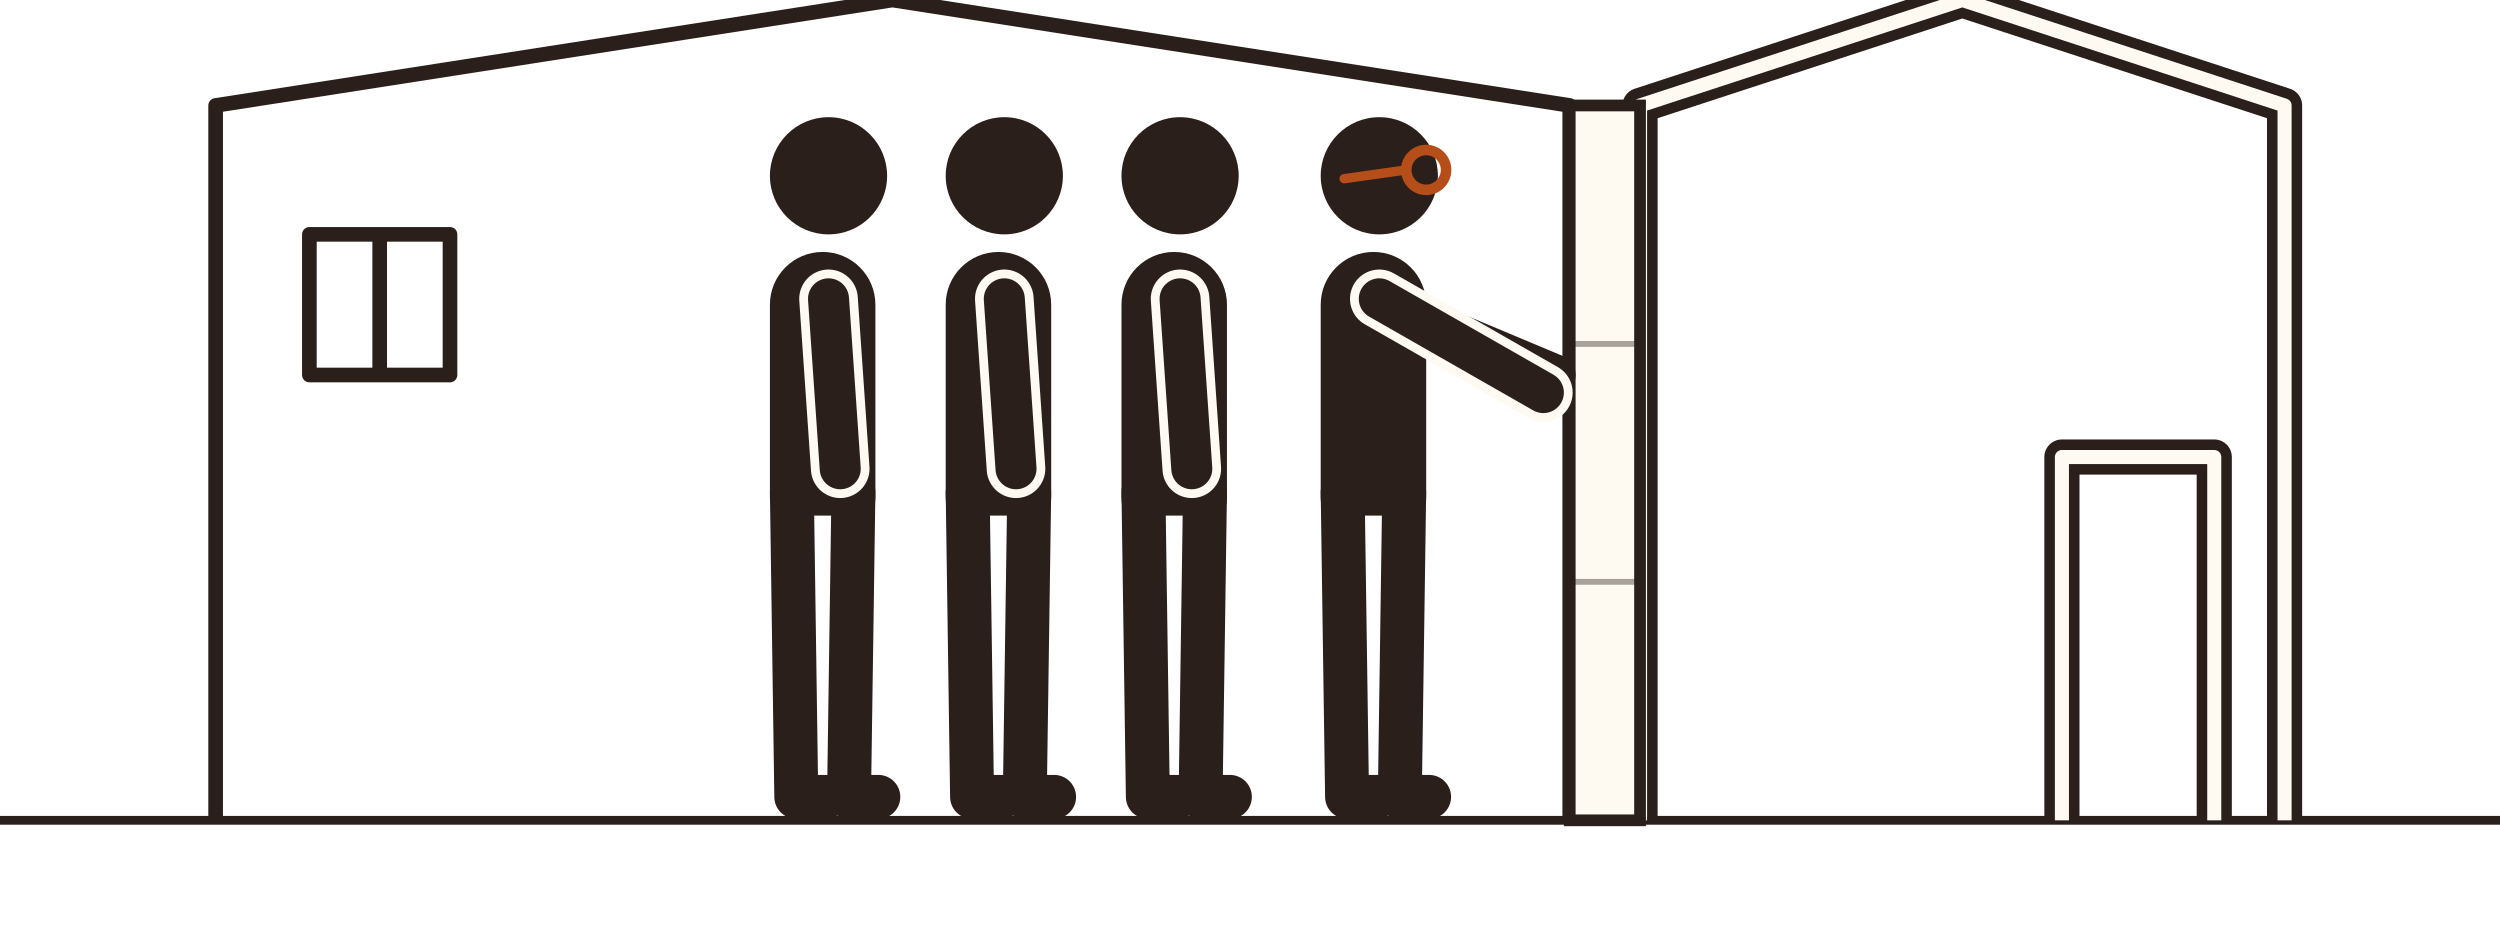
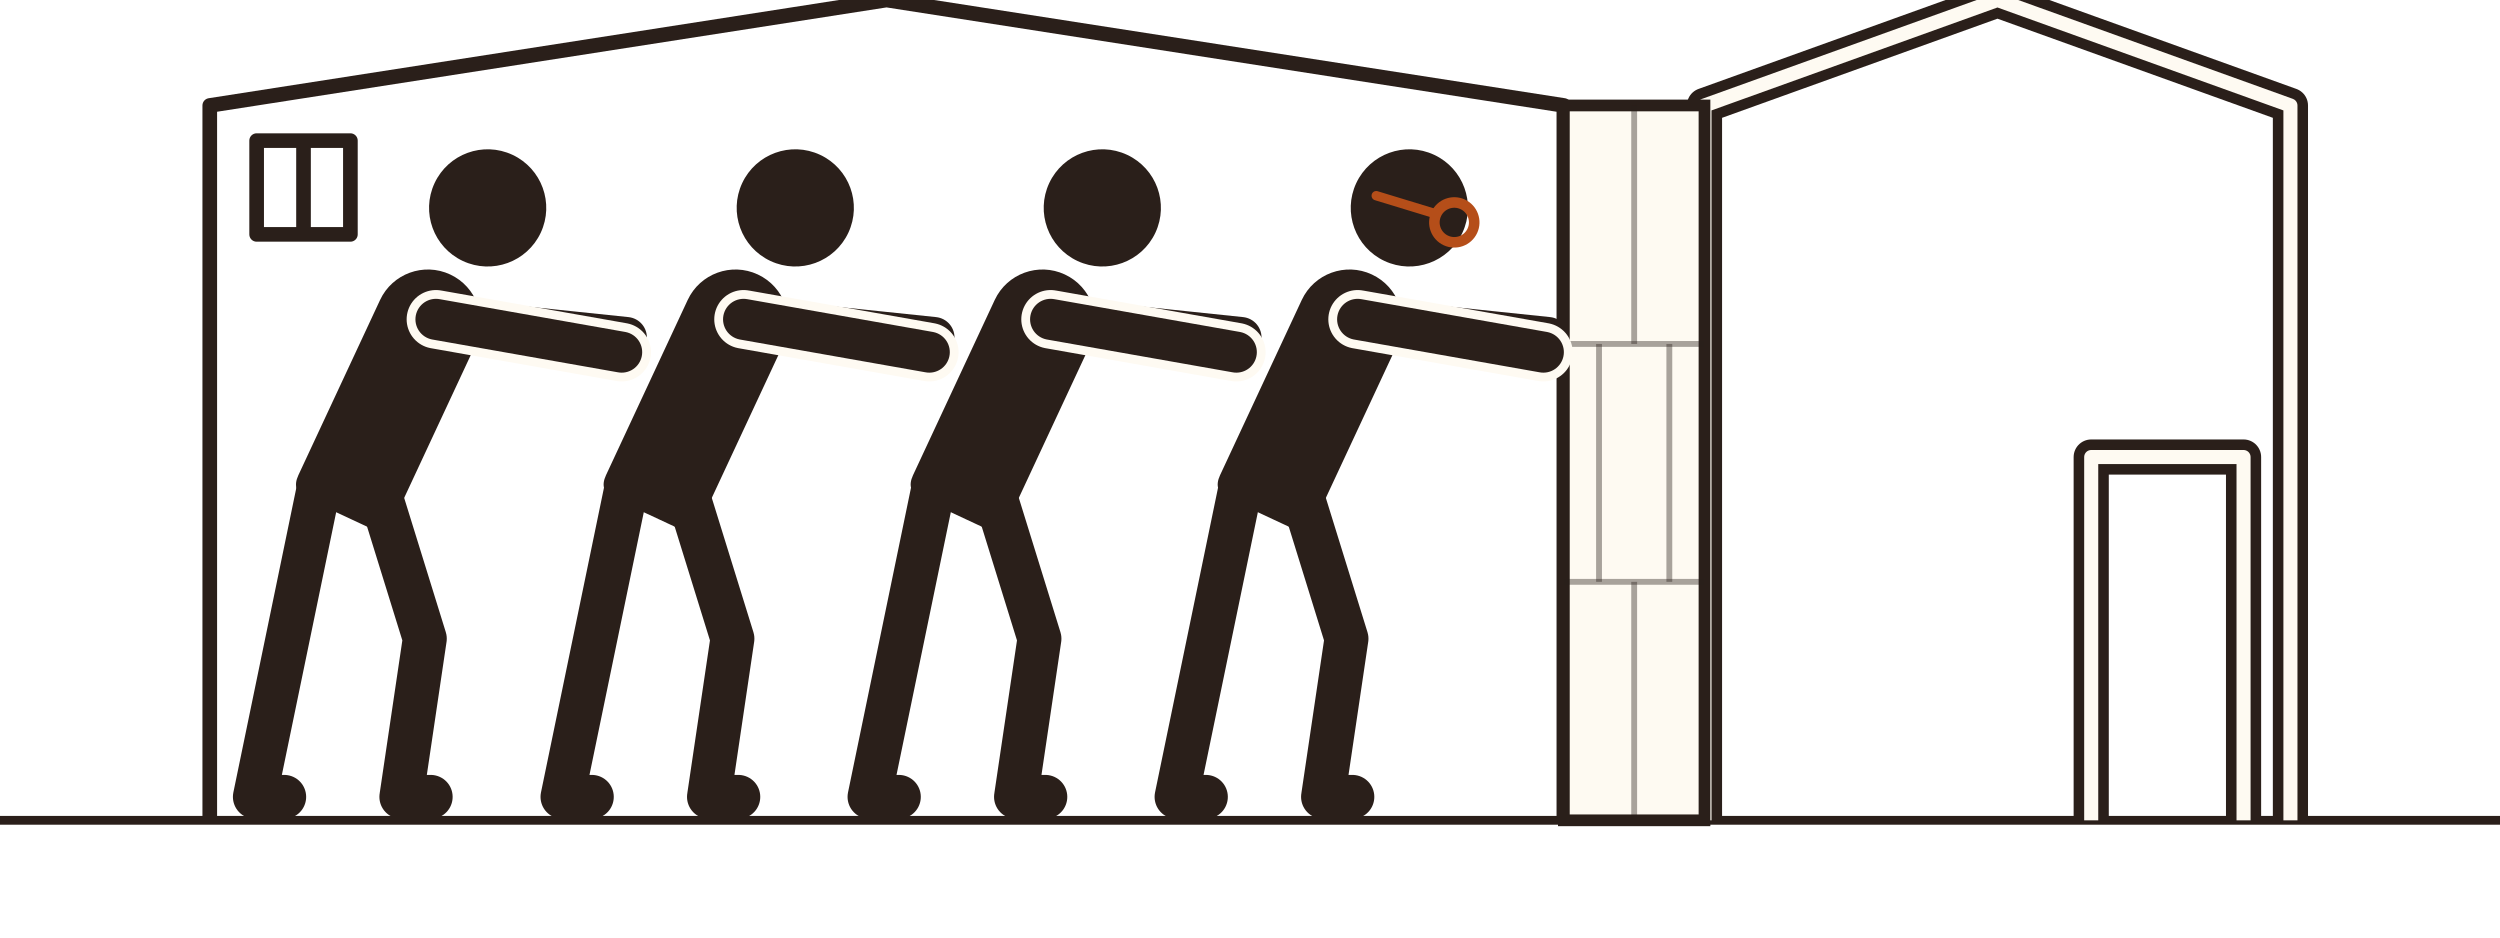
<svg xmlns="http://www.w3.org/2000/svg" viewBox="0 -140 426.667 160" width="426.667" height="160">
  <style>.fe{fill:#2A1F1A}.se{stroke:#2A1F1A}.fi{fill:#FEFAF2}.si{stroke:#FEFAF2}.sa{stroke:#5E7488}.so{stroke:#B54E19}.fa{fill:#F2A33A}.fd{fill:#D9D4CC}.fs{fill:#5E7488}</style>
  <line class="se" x1="0" y1="0" x2="426.667" y2="0" stroke-width="1.5" />
  <g class="cabane-g">
-     <path class="se" d="M36.8,0 L36.8,-122 L152.3,-140 L267.9,-122 L267.9,0" fill="none" stroke-width="2.5" stroke-linejoin="round" />
-     <path class="se" d="M52.8,-100 h24 v24 h-24 Z M64.8,-100 v24" fill="none" stroke-width="2.5" stroke-linejoin="round" />
+     <path class="se" d="M35.8,0 L35.8,-122 L151.3,-140 L266.9,-122 L266.9,0" fill="none" stroke-width="2.5" stroke-linejoin="round" />
+     <path class="se" d="M43.8,-116 h16 v16 h-16 Z M51.8,-116 v16" fill="none" stroke-width="2.5" stroke-linejoin="round" />
  </g>
  <g class="cabane-d">
-     <path class="se" d="M279.9,0 L279.9,-122 L334.9,-140 L389.9,-122 L389.9,0" fill="none" stroke-width="6" stroke-linejoin="round" />
-     <path class="si" d="M279.9,0 L279.9,-122 L334.9,-140 L389.9,-122 L389.9,0" fill="none" stroke-width="2.4" stroke-linejoin="round" />
-     <path class="se" d="M351.9,0 L351.9,-62 L377.9,-62 L377.9,0" fill="none" stroke-width="6" stroke-linejoin="round" />
-     <path class="si" d="M351.9,0 L351.9,-62 L377.9,-62 L377.9,0" fill="none" stroke-width="2.4" stroke-linejoin="round" />
+     <path class="se" d="M290.9,0 L290.9,-122 L340.9,-140 L390.9,-122 L390.9,0" fill="none" stroke-width="6" stroke-linejoin="round" />
+     <path class="si" d="M290.9,0 L290.9,-122 L340.9,-140 L390.9,-122 L390.9,0" fill="none" stroke-width="2.4" stroke-linejoin="round" />
+     <path class="se" d="M356.9,0 L356.9,-62 L382.9,-62 L382.9,0" fill="none" stroke-width="6" stroke-linejoin="round" />
+     <path class="si" d="M356.9,0 L356.9,-62 L382.9,-62 L382.9,0" fill="none" stroke-width="2.4" stroke-linejoin="round" />
  </g>
-   <g class="mur" transform="translate(279.9 0) rotate(0)">
-     <rect class="fi se" x="-12" y="-122" width="12" height="122" stroke-width="2" />
-     <line class="se" x1="-12" y1="-40.7" x2="0" y2="-40.7" stroke-width="1" stroke-opacity="0.4" />
-     <line class="se" x1="-12" y1="-81.3" x2="0" y2="-81.3" stroke-width="1" stroke-opacity="0.4" />
+   <g class="mur" transform="translate(290.9 0) rotate(0)">
+     <rect class="fi se" x="-24" y="-122" width="24" height="122" stroke-width="2" />
+     <line class="se" x1="-24" y1="-40.7" x2="0" y2="-40.7" stroke-width="1" stroke-opacity="0.4" />
+     <line class="se" x1="-24" y1="-81.3" x2="0" y2="-81.3" stroke-width="1" stroke-opacity="0.4" />
+     <line class="se" x1="-12" y1="0" x2="-12" y2="-40.7" stroke-width="1" stroke-opacity="0.4" />
+     <line class="se" x1="-6" y1="-40.7" x2="-6" y2="-81.3" stroke-width="1" stroke-opacity="0.4" />
+     <line class="se" x1="-18" y1="-40.7" x2="-18" y2="-81.3" stroke-width="1" stroke-opacity="0.4" />
+     <line class="se" x1="-12" y1="-81.3" x2="-12" y2="-122" stroke-width="1" stroke-opacity="0.4" />
  </g>
-   <g transform="translate(140.4 0)">
-     <g class="c-debout">
-       <polyline class="se" points="-5.25,-56 -4.5,-4 0.5,-4" fill="none" stroke-linecap="round" stroke-linejoin="round" stroke-width="7.5" />
-       <polyline class="se" points="5.25,-56 4.5,-4 9.5,-4" fill="none" stroke-linecap="round" stroke-linejoin="round" stroke-width="7.5" />
-       <polyline class="se" points="0,-89 -2,-58" fill="none" stroke-linecap="round" stroke-linejoin="round" stroke-width="7" />
-       <path class="fe" d="M-9,-88 A9,9 0 0 1 9,-88 L9,-55 Q9,-52 6,-52 L-6,-52 Q-9,-52 -9,-55 Z" />
-       <circle class="fe" cx="1" cy="-110" r="10" />
-       <polyline class="si" points="1,-89 3,-60" fill="none" stroke-linecap="round" stroke-linejoin="round" stroke-width="10" />
-       <polyline class="se" points="1,-89 3,-60" fill="none" stroke-linecap="round" stroke-linejoin="round" stroke-width="7" />
+   <g transform="translate(59.5 0)">
+     <g class="c-pousse">
+       <polyline class="se" points="-5.25,-56 -16,-4 -11,-4" fill="none" stroke-linecap="round" stroke-linejoin="round" stroke-width="7.5" />
+       <polyline class="se" points="5.25,-56 13,-31 9,-4 14,-4" fill="none" stroke-linecap="round" stroke-linejoin="round" stroke-width="7.5" />
+       <polyline class="se" points="13.9,-85.9 47.4,-82.4" fill="none" stroke-linecap="round" stroke-linejoin="round" stroke-width="7" />
+       <g transform="rotate(25 0 -56)">
+         <path class="fe" d="M-9,-88 A9,9 0 0 1 9,-88 L9,-55 Q9,-52 6,-52 L-6,-52 Q-9,-52 -9,-55 Z" />
+         <circle class="fe" cx="1" cy="-110" r="10" />
+       </g>
+       <polyline class="si" points="14.9,-85.5 46.6,-79.9" fill="none" stroke-linecap="round" stroke-linejoin="round" stroke-width="10" />
+       <polyline class="se" points="14.9,-85.5 46.6,-79.9" fill="none" stroke-linecap="round" stroke-linejoin="round" stroke-width="7" />
    </g>
  </g>
-   <g transform="translate(170.4 0)">
-     <g class="b-debout">
-       <polyline class="se" points="-5.25,-56 -4.5,-4 0.5,-4" fill="none" stroke-linecap="round" stroke-linejoin="round" stroke-width="7.5" />
-       <polyline class="se" points="5.25,-56 4.5,-4 9.5,-4" fill="none" stroke-linecap="round" stroke-linejoin="round" stroke-width="7.5" />
-       <polyline class="se" points="0,-89 -2,-58" fill="none" stroke-linecap="round" stroke-linejoin="round" stroke-width="7" />
-       <path class="fe" d="M-9,-88 A9,9 0 0 1 9,-88 L9,-55 Q9,-52 6,-52 L-6,-52 Q-9,-52 -9,-55 Z" />
-       <circle class="fe" cx="1" cy="-110" r="10" />
-       <polyline class="si" points="1,-89 3,-60" fill="none" stroke-linecap="round" stroke-linejoin="round" stroke-width="10" />
-       <polyline class="se" points="1,-89 3,-60" fill="none" stroke-linecap="round" stroke-linejoin="round" stroke-width="7" />
+   <g transform="translate(112 0)">
+     <g class="b-pousse">
+       <polyline class="se" points="-5.25,-56 -16,-4 -11,-4" fill="none" stroke-linecap="round" stroke-linejoin="round" stroke-width="7.5" />
+       <polyline class="se" points="5.25,-56 13,-31 9,-4 14,-4" fill="none" stroke-linecap="round" stroke-linejoin="round" stroke-width="7.5" />
+       <polyline class="se" points="13.9,-85.9 47.4,-82.4" fill="none" stroke-linecap="round" stroke-linejoin="round" stroke-width="7" />
+       <g transform="rotate(25 0 -56)">
+         <path class="fe" d="M-9,-88 A9,9 0 0 1 9,-88 L9,-55 Q9,-52 6,-52 L-6,-52 Q-9,-52 -9,-55 Z" />
+         <circle class="fe" cx="1" cy="-110" r="10" />
+       </g>
+       <polyline class="si" points="14.9,-85.5 46.6,-79.9" fill="none" stroke-linecap="round" stroke-linejoin="round" stroke-width="10" />
+       <polyline class="se" points="14.9,-85.5 46.6,-79.9" fill="none" stroke-linecap="round" stroke-linejoin="round" stroke-width="7" />
    </g>
  </g>
-   <g transform="translate(200.4 0)">
-     <g class="a-debout">
-       <polyline class="se" points="-5.25,-56 -4.5,-4 0.5,-4" fill="none" stroke-linecap="round" stroke-linejoin="round" stroke-width="7.5" />
-       <polyline class="se" points="5.25,-56 4.5,-4 9.5,-4" fill="none" stroke-linecap="round" stroke-linejoin="round" stroke-width="7.5" />
-       <polyline class="se" points="0,-89 -2,-58" fill="none" stroke-linecap="round" stroke-linejoin="round" stroke-width="7" />
-       <path class="fe" d="M-9,-88 A9,9 0 0 1 9,-88 L9,-55 Q9,-52 6,-52 L-6,-52 Q-9,-52 -9,-55 Z" />
-       <circle class="fe" cx="1" cy="-110" r="10" />
-       <polyline class="si" points="1,-89 3,-60" fill="none" stroke-linecap="round" stroke-linejoin="round" stroke-width="10" />
-       <polyline class="se" points="1,-89 3,-60" fill="none" stroke-linecap="round" stroke-linejoin="round" stroke-width="7" />
+   <g transform="translate(164.4 0)">
+     <g class="a-pousse">
+       <polyline class="se" points="-5.25,-56 -16,-4 -11,-4" fill="none" stroke-linecap="round" stroke-linejoin="round" stroke-width="7.5" />
+       <polyline class="se" points="5.25,-56 13,-31 9,-4 14,-4" fill="none" stroke-linecap="round" stroke-linejoin="round" stroke-width="7.5" />
+       <polyline class="se" points="13.9,-85.9 47.4,-82.4" fill="none" stroke-linecap="round" stroke-linejoin="round" stroke-width="7" />
+       <g transform="rotate(25 0 -56)">
+         <path class="fe" d="M-9,-88 A9,9 0 0 1 9,-88 L9,-55 Q9,-52 6,-52 L-6,-52 Q-9,-52 -9,-55 Z" />
+         <circle class="fe" cx="1" cy="-110" r="10" />
+       </g>
+       <polyline class="si" points="14.9,-85.5 46.6,-79.9" fill="none" stroke-linecap="round" stroke-linejoin="round" stroke-width="10" />
+       <polyline class="se" points="14.9,-85.5 46.6,-79.9" fill="none" stroke-linecap="round" stroke-linejoin="round" stroke-width="7" />
    </g>
  </g>
-   <g transform="translate(234.4 0)">
-     <g class="j-mur">
-       <polyline class="se" points="-5.25,-56 -4.5,-4 0.5,-4" fill="none" stroke-linecap="round" stroke-linejoin="round" stroke-width="7.5" />
-       <polyline class="se" points="5.25,-56 4.5,-4 9.5,-4" fill="none" stroke-linecap="round" stroke-linejoin="round" stroke-width="7.5" />
-       <polyline class="se" points="0,-89 31,-76" fill="none" stroke-linecap="round" stroke-linejoin="round" stroke-width="7" />
-       <path class="fe" d="M-9,-88 A9,9 0 0 1 9,-88 L9,-55 Q9,-52 6,-52 L-6,-52 Q-9,-52 -9,-55 Z" />
-       <circle class="fe" cx="1" cy="-110" r="10" />
-       <g class="lunettes">
-         <line class="so" x1="5.6" y1="-111" x2="-5" y2="-109.5" stroke-width="1.6" stroke-linecap="round" />
-         <circle class="so" cx="9" cy="-111" r="3.4" fill="none" stroke-width="1.8" />
+   <g transform="translate(216.8 0)">
+     <g class="j-pousse">
+       <polyline class="se" points="-5.25,-56 -16,-4 -11,-4" fill="none" stroke-linecap="round" stroke-linejoin="round" stroke-width="7.5" />
+       <polyline class="se" points="5.25,-56 13,-31 9,-4 14,-4" fill="none" stroke-linecap="round" stroke-linejoin="round" stroke-width="7.5" />
+       <polyline class="se" points="13.9,-85.9 47.4,-82.4" fill="none" stroke-linecap="round" stroke-linejoin="round" stroke-width="7" />
+       <g transform="rotate(25 0 -56)">
+         <path class="fe" d="M-9,-88 A9,9 0 0 1 9,-88 L9,-55 Q9,-52 6,-52 L-6,-52 Q-9,-52 -9,-55 Z" />
+         <circle class="fe" cx="1" cy="-110" r="10" />
+         <g class="lunettes">
+           <line class="so" x1="5.6" y1="-111" x2="-5" y2="-109.5" stroke-width="1.6" stroke-linecap="round" />
+           <circle class="so" cx="9" cy="-111" r="3.4" fill="none" stroke-width="1.8" />
+         </g>
      </g>
-       <polyline class="si" points="1,-89 29,-73" fill="none" stroke-linecap="round" stroke-linejoin="round" stroke-width="10" />
-       <polyline class="se" points="1,-89 29,-73" fill="none" stroke-linecap="round" stroke-linejoin="round" stroke-width="7" />
+       <polyline class="si" points="14.9,-85.5 46.6,-79.9" fill="none" stroke-linecap="round" stroke-linejoin="round" stroke-width="10" />
+       <polyline class="se" points="14.9,-85.5 46.6,-79.9" fill="none" stroke-linecap="round" stroke-linejoin="round" stroke-width="7" />
    </g>
  </g>
</svg>
